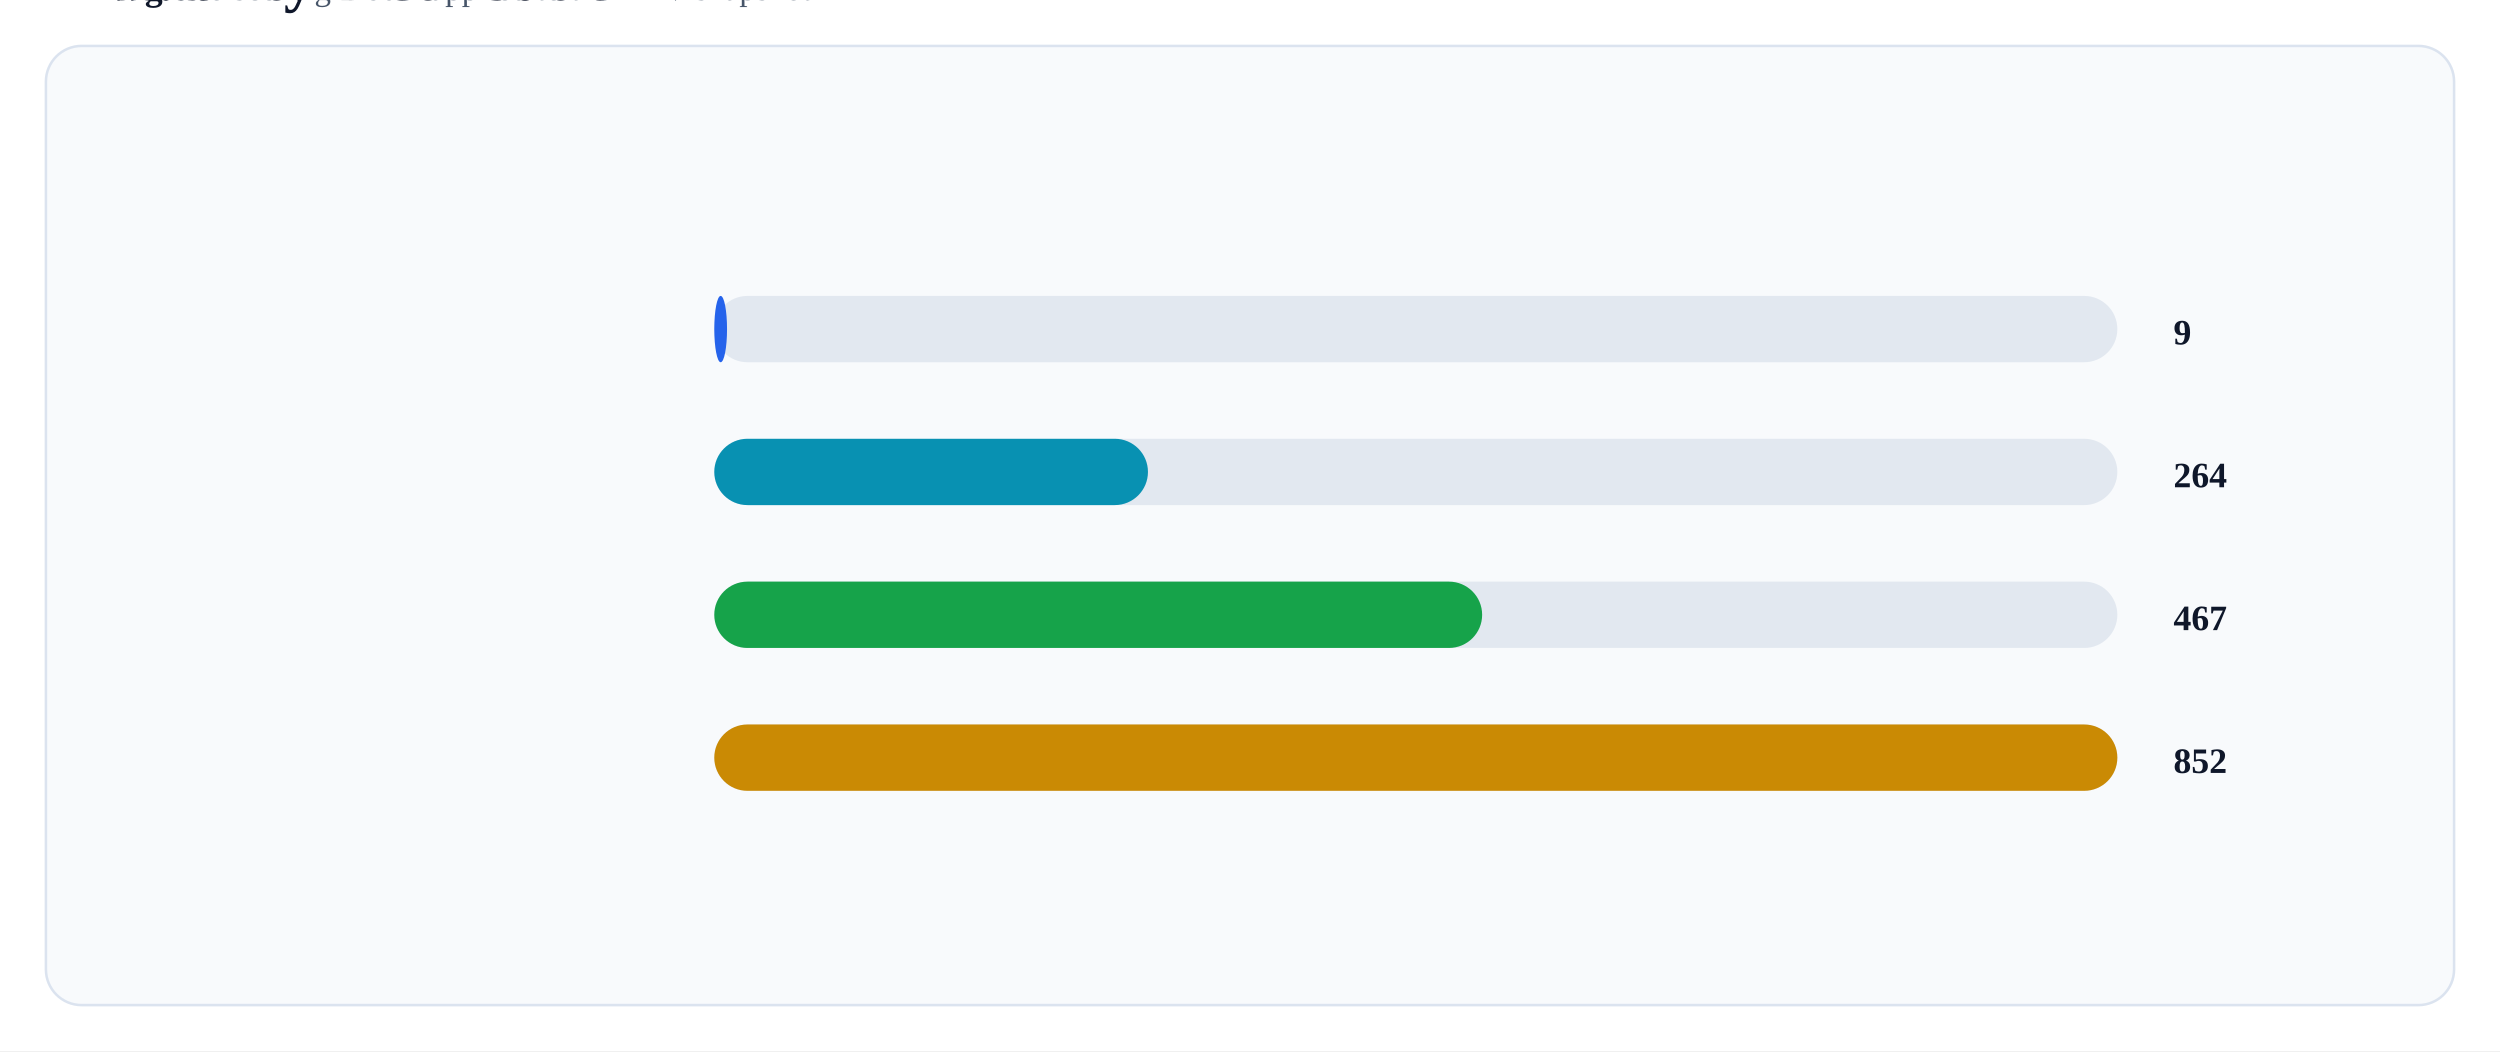
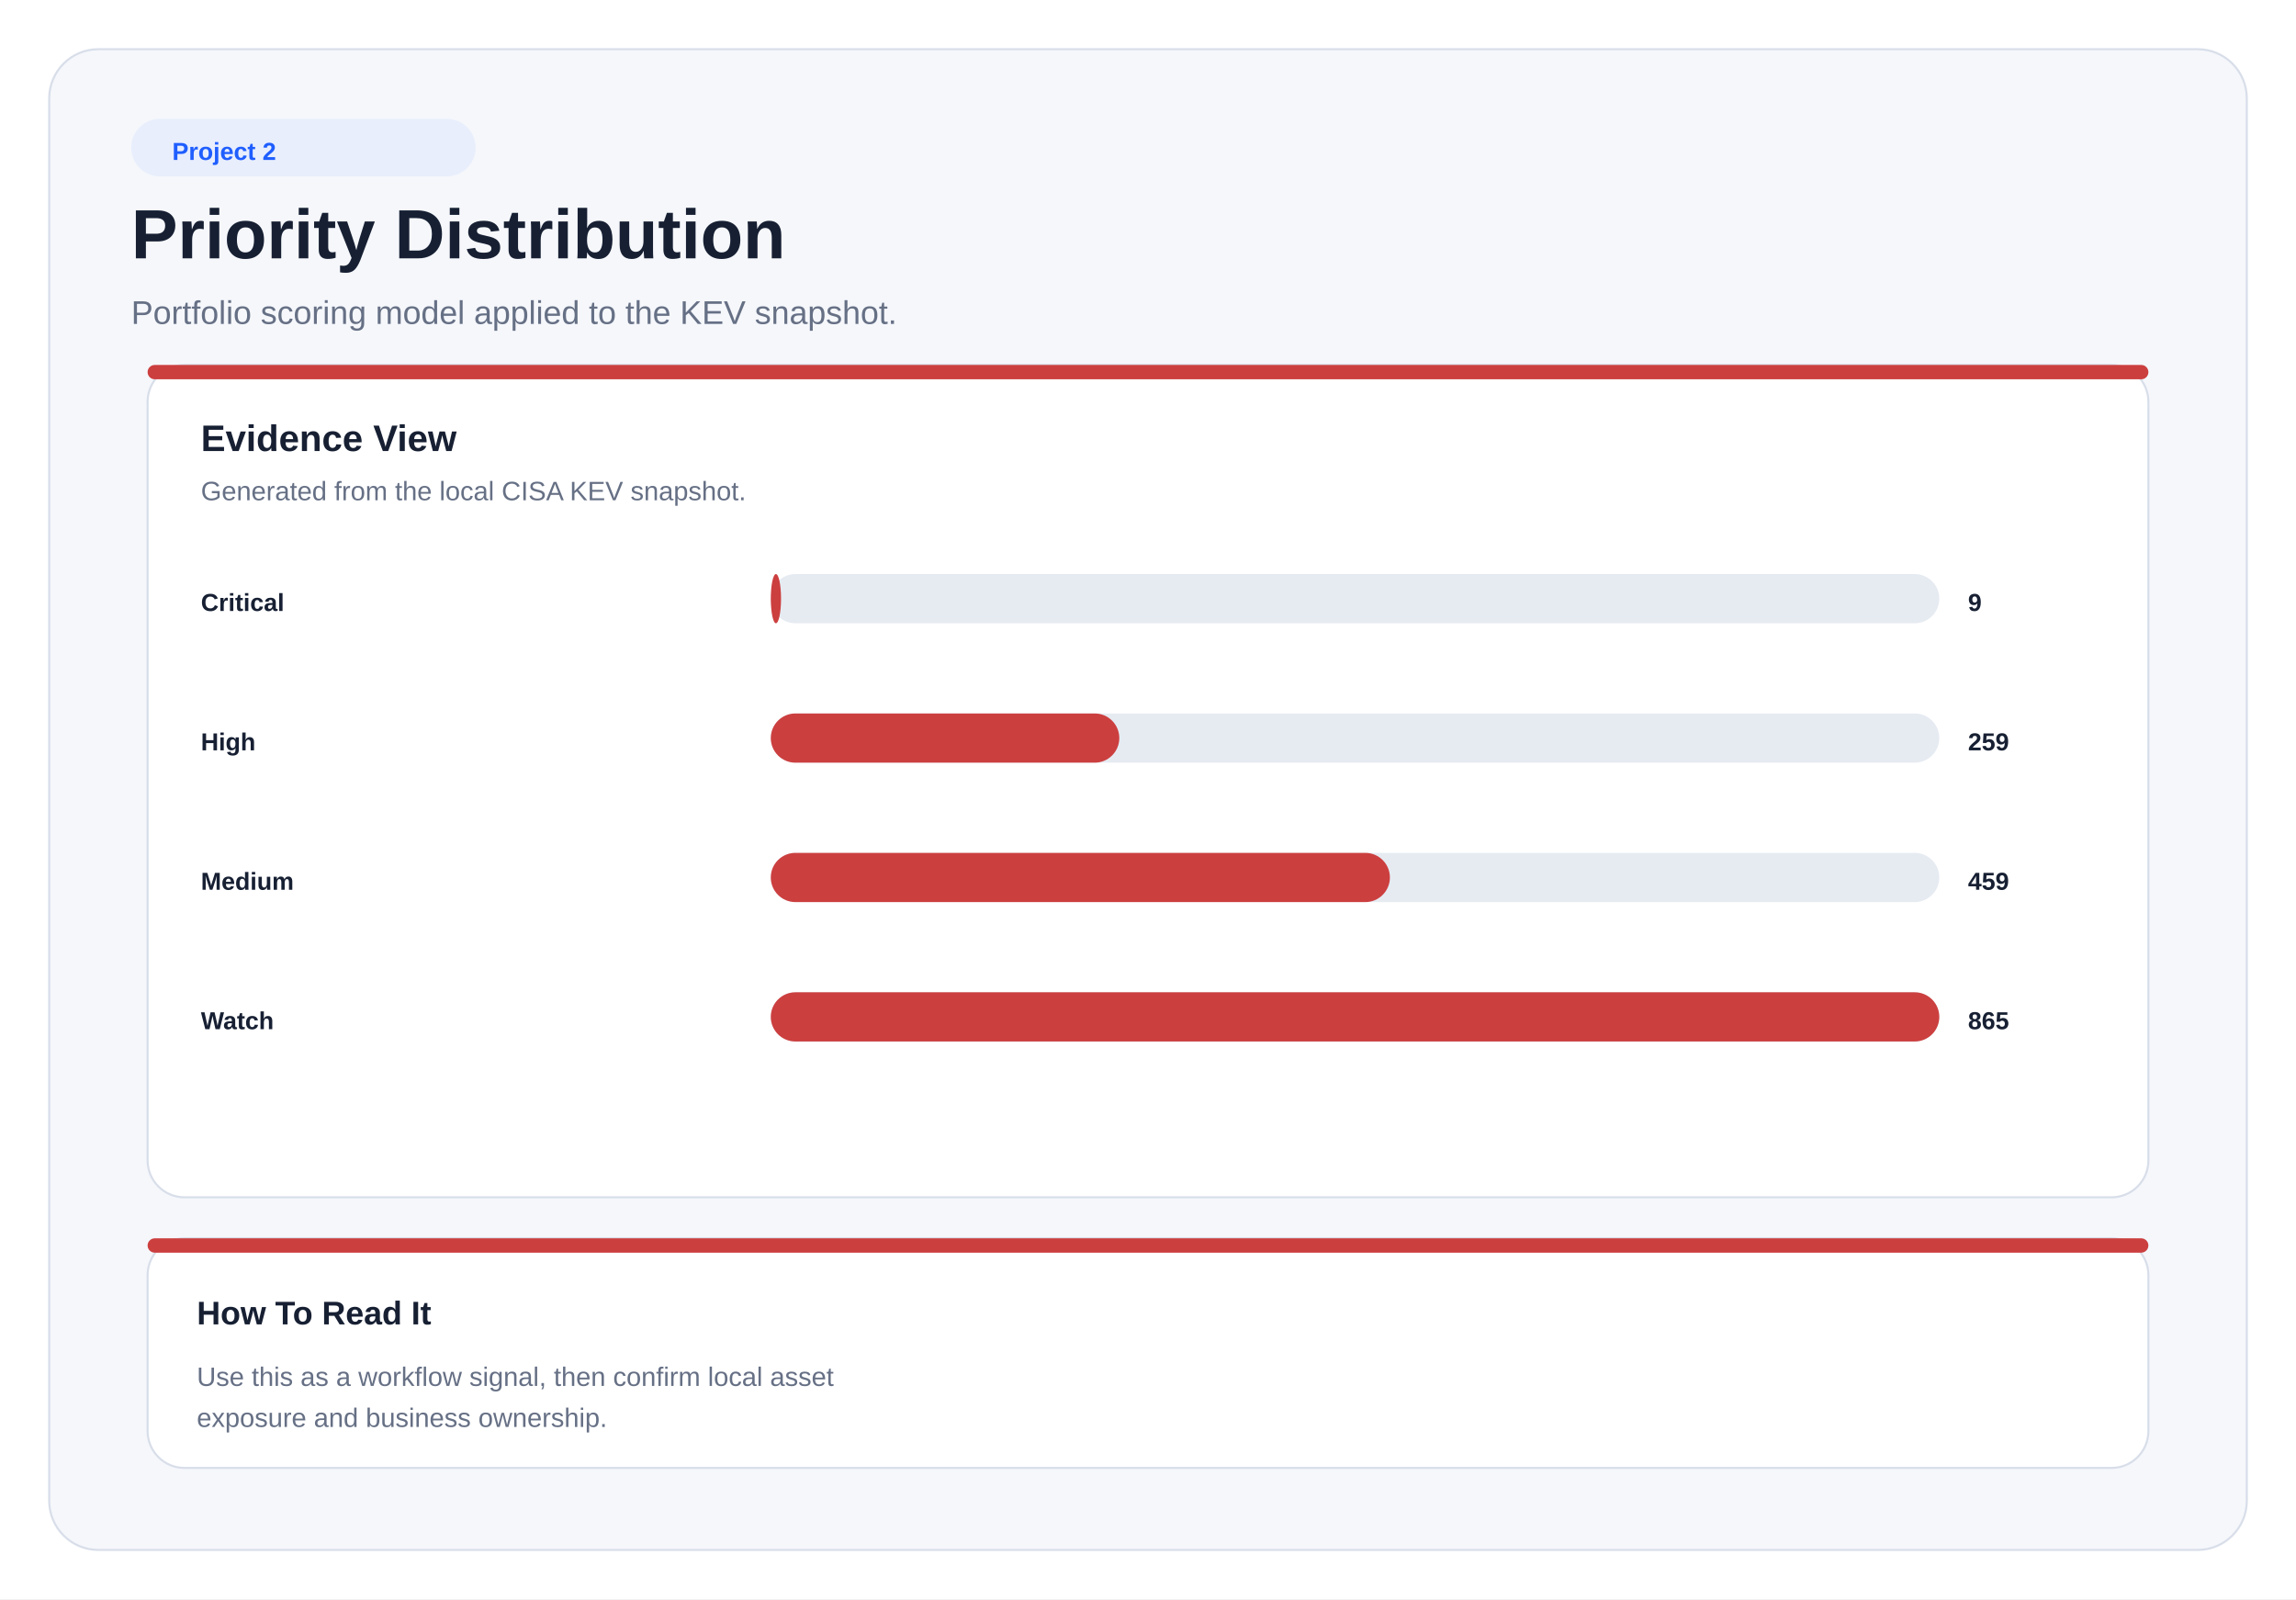
- <svg xmlns="http://www.w3.org/2000/svg" width="980" height="412" viewBox="0 0 980 412" role="img" aria-labelledby="title desc">
+ <svg xmlns="http://www.w3.org/2000/svg" width="1120" height="780" viewBox="0 0 1120 780" role="img" aria-labelledby="title desc" data-qc-version="1">
+   <defs>
+     <marker id="arrowHead" markerWidth="14" markerHeight="14" refX="12" refY="7" orient="auto" markerUnits="strokeWidth">
+       <path d="M2,2 L12,7 L2,12 Z" fill="#172033" />
+     </marker>
+     <style>
+ .font { font-family: Segoe UI, Arial, Helvetica, sans-serif; }
+ </style>
+   </defs>
  <rect width="100%" height="100%" fill="#ffffff" />
-   <rect x="18" y="18" width="944" height="376" rx="14" fill="#f8fafc" stroke="#dbe3ef" />
-   <text fill="#0f172a" font-size="24" font-weight="700">
-     <tspan x="42" dy="0">Priority Distribution</tspan>
-   </text>
-   <text fill="#475569" font-size="13" font-weight="400">
-     <tspan x="42" dy="0">Portfolio scoring model applied to the KEV snapshot</tspan>
-   </text>
-   <text fill="#0f172a" font-size="14" font-weight="600">
-     <tspan x="42" dy="0">Critical</tspan>
-   </text>
-   <rect x="280" y="116" width="550" height="26" rx="13" fill="#e2e8f0" />
-   <rect x="280" y="116" width="5" height="26" rx="13" fill="#2563eb" />
-   <text x="852" y="135" fill="#0f172a" font-size="14" font-weight="700">9</text>
-   <text fill="#0f172a" font-size="14" font-weight="600">
-     <tspan x="42" dy="0">High</tspan>
-   </text>
-   <rect x="280" y="172" width="550" height="26" rx="13" fill="#e2e8f0" />
-   <rect x="280" y="172" width="170" height="26" rx="13" fill="#0891b2" />
-   <text x="852" y="191" fill="#0f172a" font-size="14" font-weight="700">264</text>
-   <text fill="#0f172a" font-size="14" font-weight="600">
-     <tspan x="42" dy="0">Medium</tspan>
-   </text>
-   <rect x="280" y="228" width="550" height="26" rx="13" fill="#e2e8f0" />
-   <rect x="280" y="228" width="301" height="26" rx="13" fill="#16a34a" />
-   <text x="852" y="247" fill="#0f172a" font-size="14" font-weight="700">467</text>
-   <text fill="#0f172a" font-size="14" font-weight="600">
-     <tspan x="42" dy="0">Watch</tspan>
-   </text>
-   <rect x="280" y="284" width="550" height="26" rx="13" fill="#e2e8f0" />
-   <rect x="280" y="284" width="550" height="26" rx="13" fill="#ca8a04" />
-   <text x="852" y="303" fill="#0f172a" font-size="14" font-weight="700">852</text>
+   <rect x="24" y="24" width="1072" height="732" rx="24" fill="#f5f7fb" stroke="#d8dee9" />
+   <rect x="64" y="58" width="168" height="28" rx="14" fill="#e8eefc" />
+   <text class="font" x="84" y="78" font-size="12" font-weight="700" fill="#1f5eff" text-anchor="start">Project 2</text>
+   <text class="font" x="64" y="126" font-size="34" font-weight="800" fill="#172033" text-anchor="start">Priority Distribution</text>
+   <text class="font" x="64" y="158" font-size="16" font-weight="400" fill="#667085" text-anchor="start">Portfolio scoring model applied to the KEV snapshot.</text>
+   <g data-qc-card="true">
+     <rect x="72" y="178" width="976" height="406" rx="18" fill="#ffffff" stroke="#d8dee9" />
+     <rect x="72" y="178" width="976" height="7" rx="3.5" fill="#cc3f3f" />
+     <text class="font" x="98" y="220" font-size="18" font-weight="800" fill="#172033" text-anchor="start">Evidence View</text>
+     <text class="font" x="98" y="244" font-size="13" font-weight="400" fill="#667085" text-anchor="start">Generated from the local CISA KEV snapshot.</text>
+     <text class="font" x="98" y="298" font-size="12" font-weight="600" fill="#172033" text-anchor="start">Critical</text>
+     <rect x="376" y="280" width="570" height="24" rx="12" fill="#e6ebf2" />
+     <rect x="376" y="280" width="5" height="24" rx="12" fill="#cc3f3f" />
+     <text class="font" x="960" y="298" font-size="12" font-weight="800" fill="#172033" text-anchor="start">9</text>
+     <text class="font" x="98" y="366" font-size="12" font-weight="600" fill="#172033" text-anchor="start">High</text>
+     <rect x="376" y="348" width="570" height="24" rx="12" fill="#e6ebf2" />
+     <rect x="376" y="348" width="170" height="24" rx="12" fill="#cc3f3f" />
+     <text class="font" x="960" y="366" font-size="12" font-weight="800" fill="#172033" text-anchor="start">259</text>
+     <text class="font" x="98" y="434" font-size="12" font-weight="600" fill="#172033" text-anchor="start">Medium</text>
+     <rect x="376" y="416" width="570" height="24" rx="12" fill="#e6ebf2" />
+     <rect x="376" y="416" width="302" height="24" rx="12" fill="#cc3f3f" />
+     <text class="font" x="960" y="434" font-size="12" font-weight="800" fill="#172033" text-anchor="start">459</text>
+     <text class="font" x="98" y="502" font-size="12" font-weight="600" fill="#172033" text-anchor="start">Watch</text>
+     <rect x="376" y="484" width="570" height="24" rx="12" fill="#e6ebf2" />
+     <rect x="376" y="484" width="570" height="24" rx="12" fill="#cc3f3f" />
+     <text class="font" x="960" y="502" font-size="12" font-weight="800" fill="#172033" text-anchor="start">865</text>
+   </g>
+   <g data-qc-card="true">
+     <rect x="72" y="604" width="976" height="112" rx="18" fill="#ffffff" stroke="#d8dee9" />
+     <rect x="72" y="604" width="976" height="7" rx="3.5" fill="#cc3f3f" />
+     <text class="font" x="96" y="646" font-size="16" font-weight="800" fill="#172033" text-anchor="start">How To Read It</text>
+     <text class="font" x="96" y="676" font-size="13" font-weight="400" fill="#667085" text-anchor="start">Use this as a workflow signal, then confirm local asset</text>
+     <text class="font" x="96" y="696" font-size="13" font-weight="400" fill="#667085" text-anchor="start">exposure and business ownership.</text>
+   </g>
</svg>
